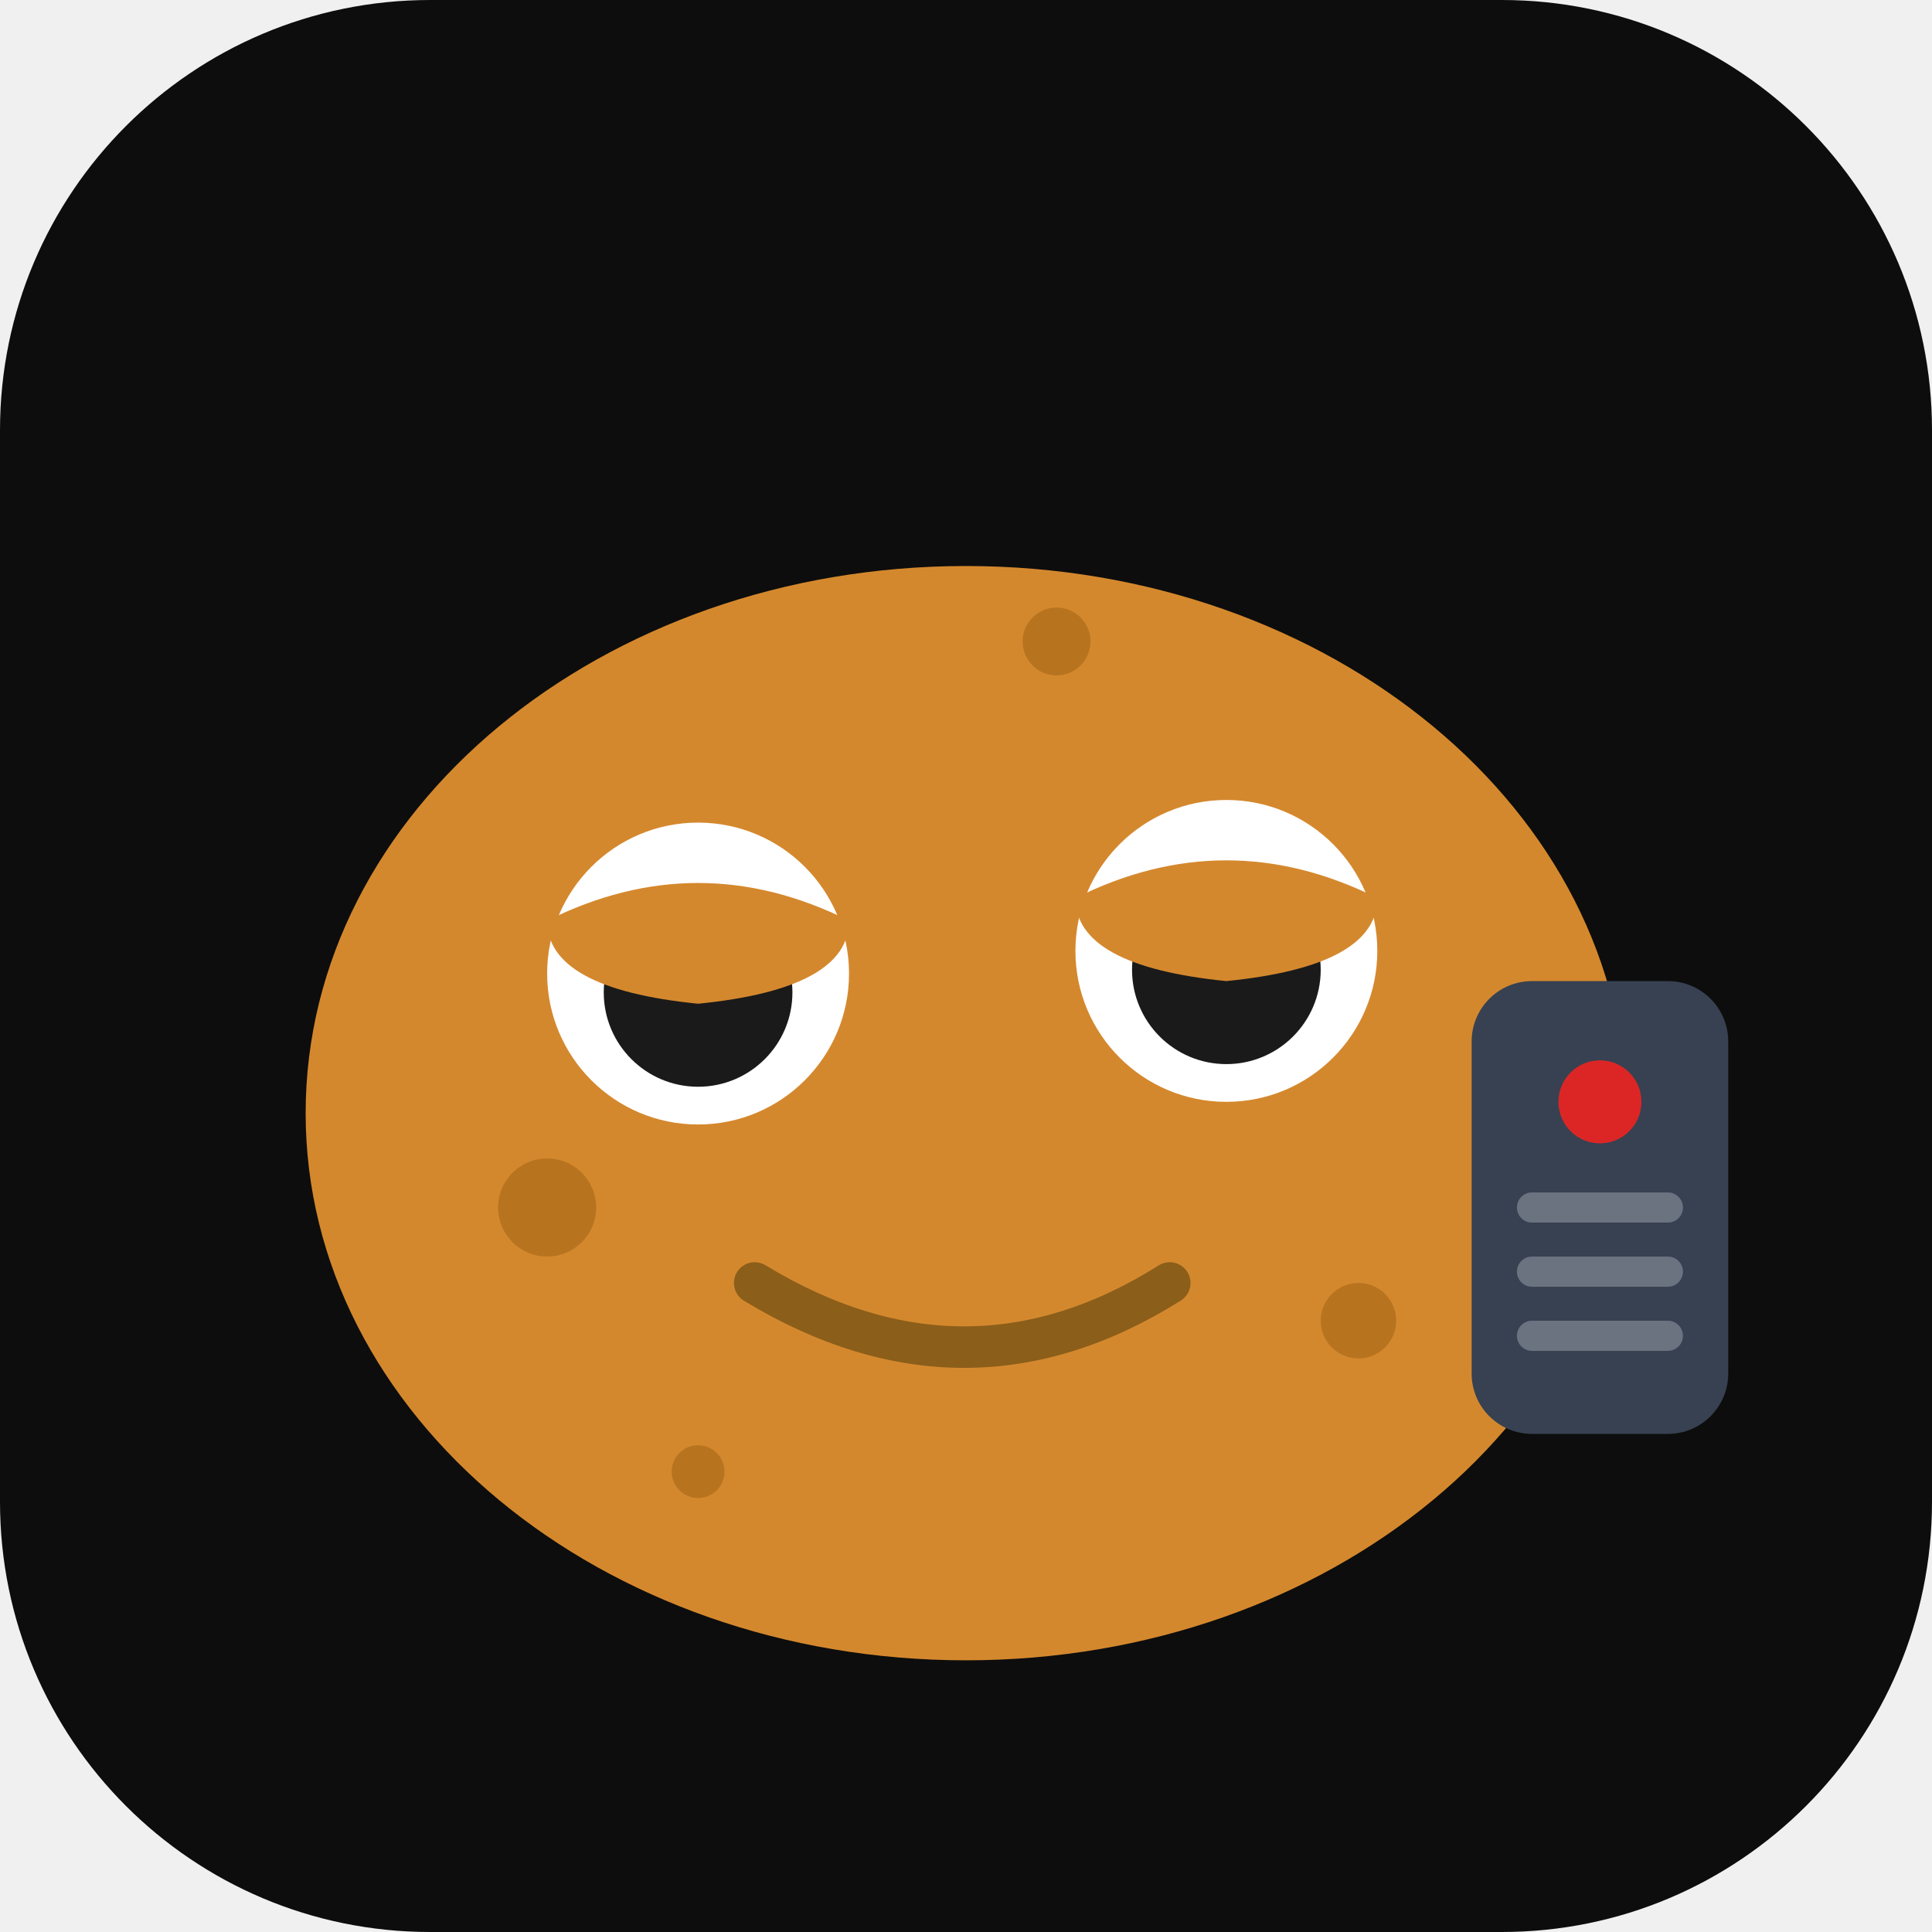
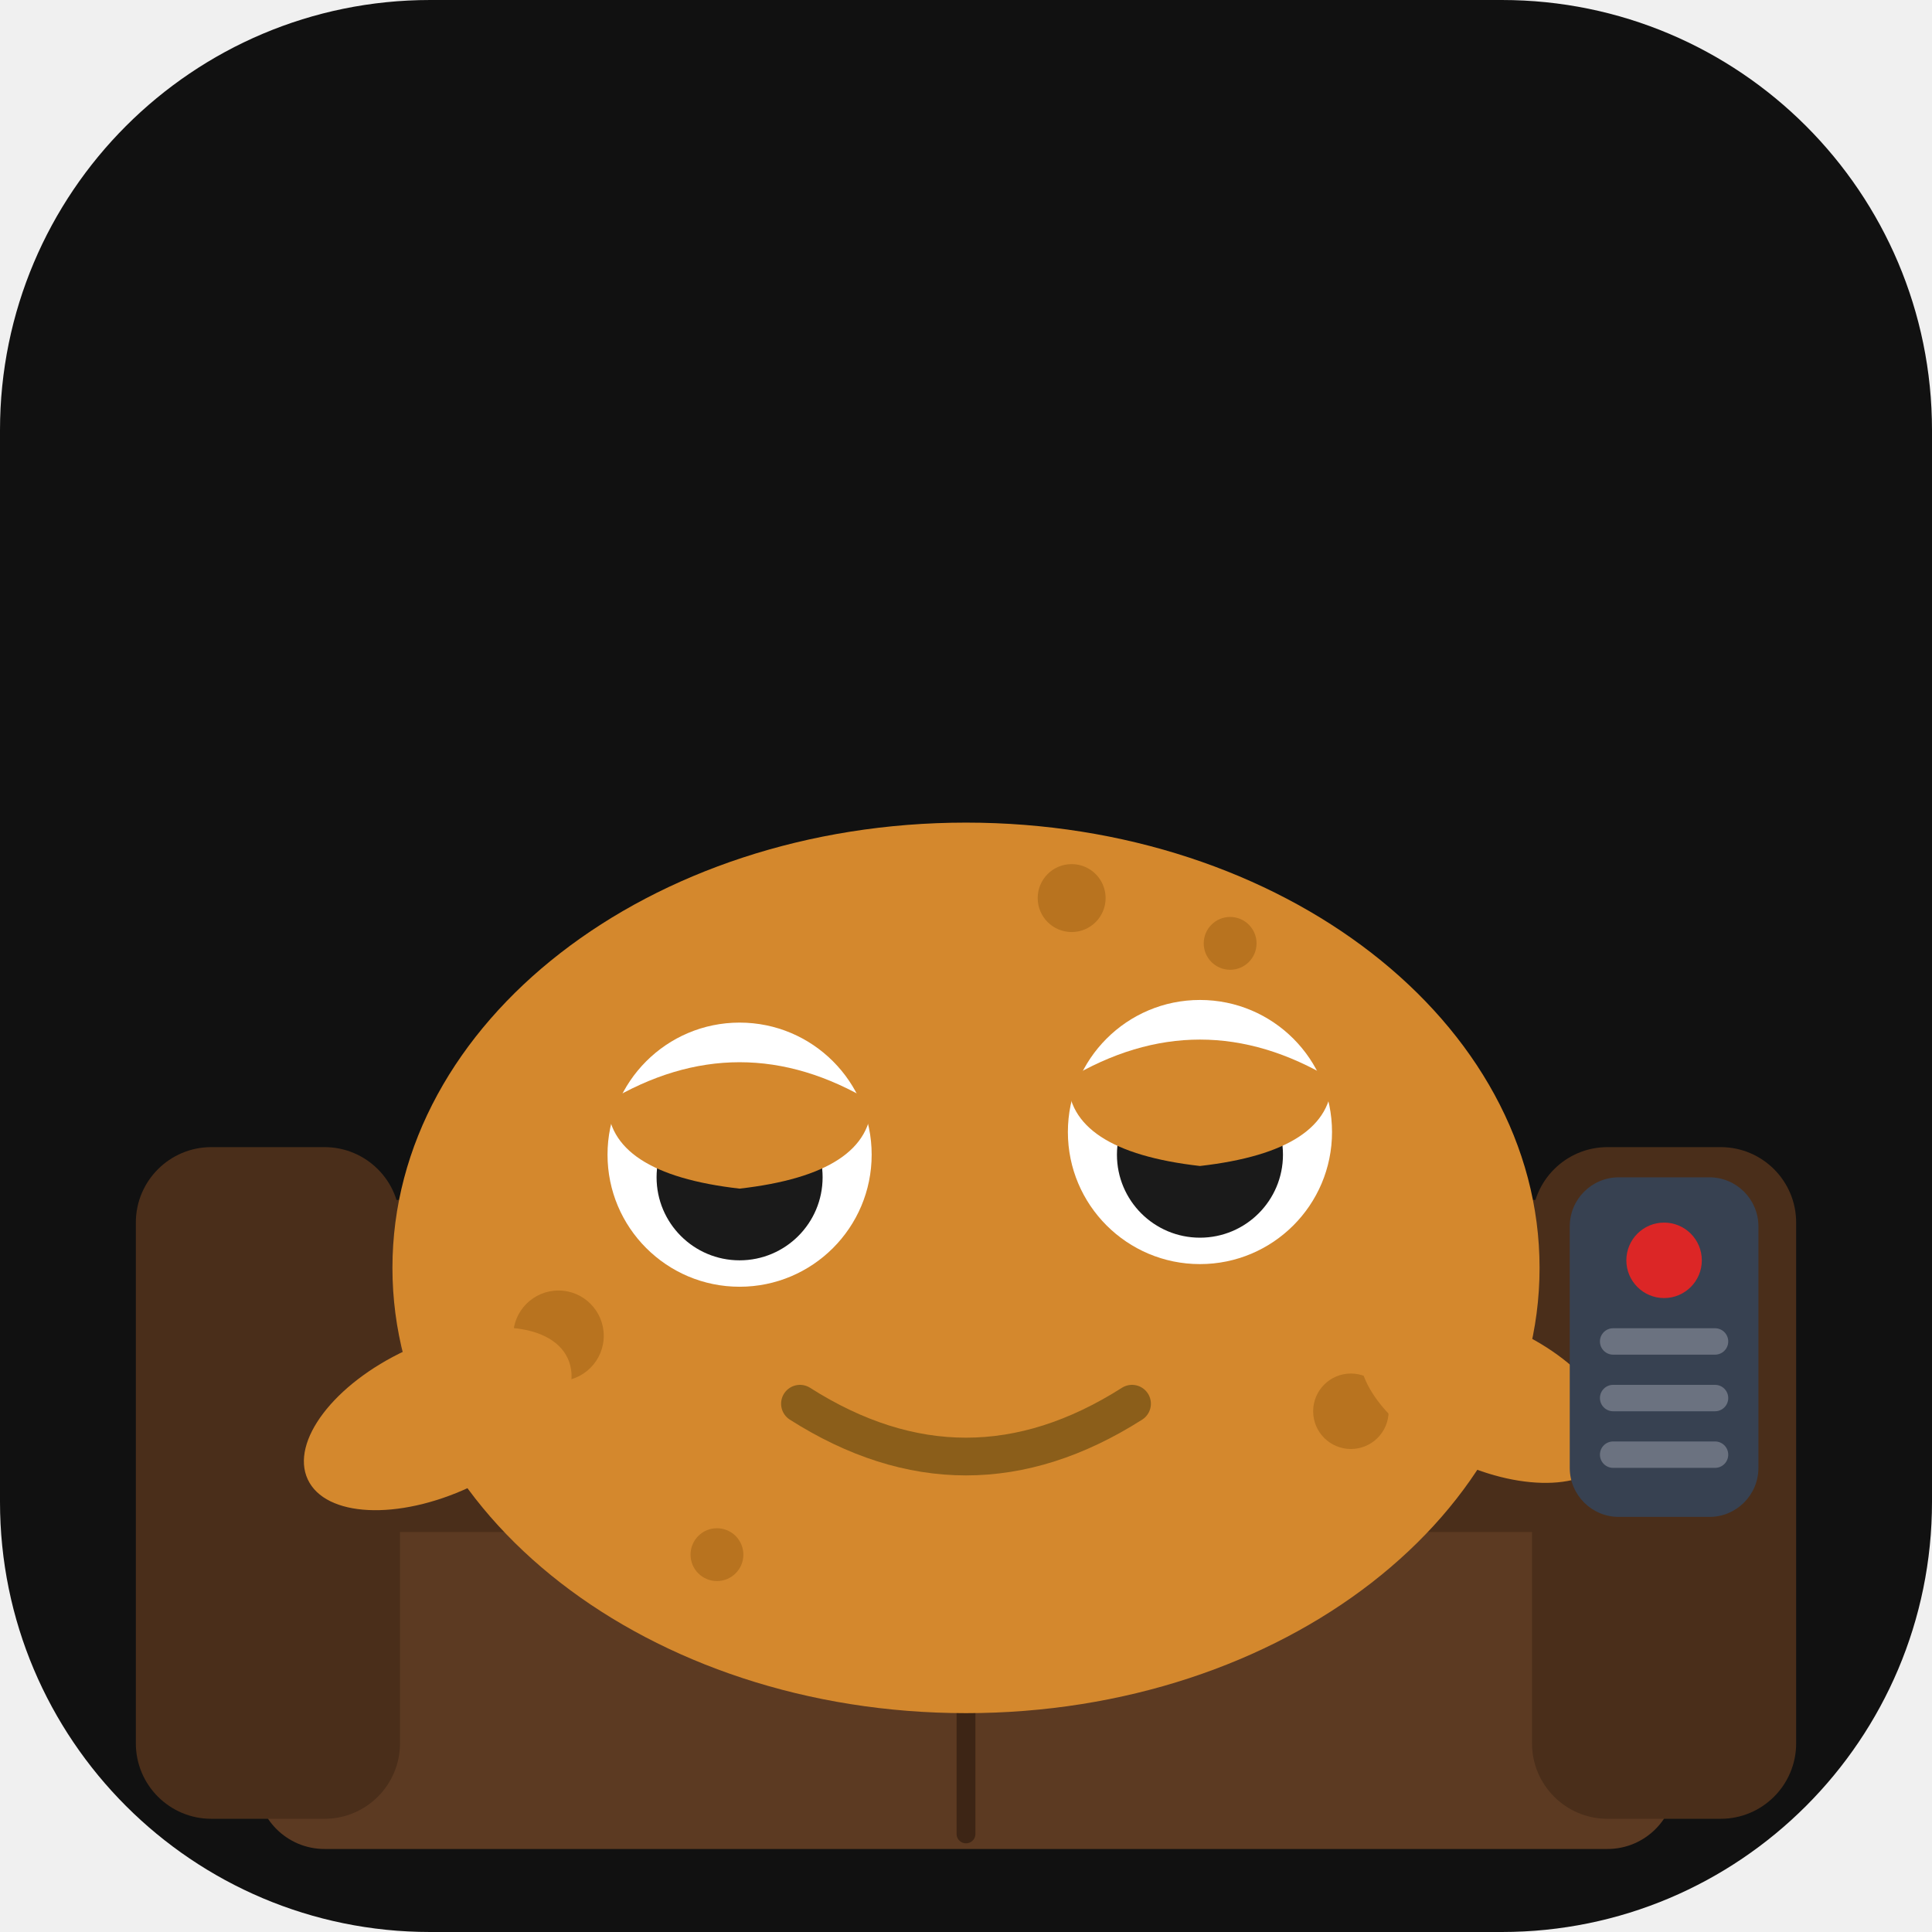
<svg xmlns="http://www.w3.org/2000/svg" viewBox="0 0 512 512">
-   <rect width="512" height="512" rx="114" fill="#0d0d0d" />
-   <ellipse cx="256" cy="295" rx="175" ry="145" fill="#d4882d" />
-   <circle cx="145" cy="320" r="13" fill="#b8731f" />
-   <circle cx="360" cy="350" r="10" fill="#b8731f" />
-   <circle cx="280" cy="170" r="9" fill="#b8731f" />
-   <circle cx="185" cy="390" r="7" fill="#b8731f" />
-   <circle cx="185" cy="258" r="40" fill="white" />
-   <circle cx="185" cy="263" r="25" fill="#1a1a1a" />
-   <circle cx="196" cy="252" r="9" fill="white" />
-   <path d="M145 244 Q185 224 225 244 Q225 262 185 266 Q145 262 145 244" fill="#d4882d" />
-   <circle cx="325" cy="252" r="40" fill="white" />
-   <circle cx="325" cy="257" r="25" fill="#1a1a1a" />
-   <circle cx="336" cy="246" r="9" fill="white" />
-   <path d="M285 238 Q325 218 365 238 Q365 256 325 260 Q285 256 285 238" fill="#d4882d" />
-   <path d="M200 340 Q256 374 310 340" stroke="#8b5e1a" stroke-width="11" fill="none" stroke-linecap="round" />
-   <rect x="390" y="260" width="68" height="120" rx="16" fill="#374151" />
-   <circle cx="424" cy="292" r="11" fill="#dc2626" />
-   <rect x="402" y="316" width="44" height="8" rx="4" fill="#6b7280" />
-   <rect x="402" y="333" width="44" height="8" rx="4" fill="#6b7280" />
-   <rect x="402" y="350" width="44" height="8" rx="4" fill="#6b7280" />
+   <rect width="512" height="512" rx="114" fill="#111111" />
+   <rect x="58" y="318" width="396" height="102" rx="22" fill="#4a2e1a" />
+   <rect x="72" y="322" width="368" height="38" rx="16" fill="#5a3820" opacity="0.5" />
+   <rect x="68" y="406" width="376" height="84" rx="18" fill="#5c3a22" />
+   <line x1="256" y1="410" x2="256" y2="486" stroke="#3d2515" stroke-width="5" stroke-linecap="round" />
+   <rect x="36" y="304" width="70" height="178" rx="20" fill="#4a2e1a" />
+   <rect x="406" y="304" width="70" height="178" rx="20" fill="#4a2e1a" />
+   <ellipse cx="256" cy="336" rx="152" ry="118" fill="#d4882d" />
+   <circle cx="148" cy="354" r="12" fill="#b8731f" />
+   <circle cx="358" cy="374" r="10" fill="#b8731f" />
+   <circle cx="284" cy="238" r="9" fill="#b8731f" />
+   <circle cx="190" cy="412" r="7" fill="#b8731f" />
+   <circle cx="326" cy="250" r="7" fill="#b8731f" />
+   <circle cx="196" cy="306" r="35" fill="white" />
+   <circle cx="196" cy="312" r="22" fill="#1a1a1a" />
+   <circle cx="207" cy="303" r="8" fill="white" />
+   <path d="M161 292 Q196 271 231 292 Q231 311 196 315 Q161 311 161 292" fill="#d4882d" />
+   <circle cx="318" cy="300" r="35" fill="white" />
+   <circle cx="318" cy="306" r="22" fill="#1a1a1a" />
+   <circle cx="329" cy="297" r="8" fill="white" />
+   <path d="M283 286 Q318 265 353 286 Q353 305 318 309 Q283 305 283 286" fill="#d4882d" />
+   <path d="M212 372 Q256 400 300 372" stroke="#8b5e1a" stroke-width="10" fill="none" stroke-linecap="round" />
+   <ellipse cx="116" cy="376" rx="38" ry="20" fill="#d4882d" transform="rotate(-25 116 376)" />
+   <ellipse cx="394" cy="370" rx="36" ry="19" fill="#d4882d" transform="rotate(25 394 370)" />
+   <rect x="416" y="312" width="50" height="90" rx="13" fill="#374151" />
+   <circle cx="441" cy="334" r="10" fill="#dc2626" />
+   <rect x="424" y="352" width="34" height="7" rx="3.5" fill="#6b7280" />
+   <rect x="424" y="367" width="34" height="7" rx="3.5" fill="#6b7280" />
+   <rect x="424" y="382" width="34" height="7" rx="3.5" fill="#6b7280" />
</svg>
